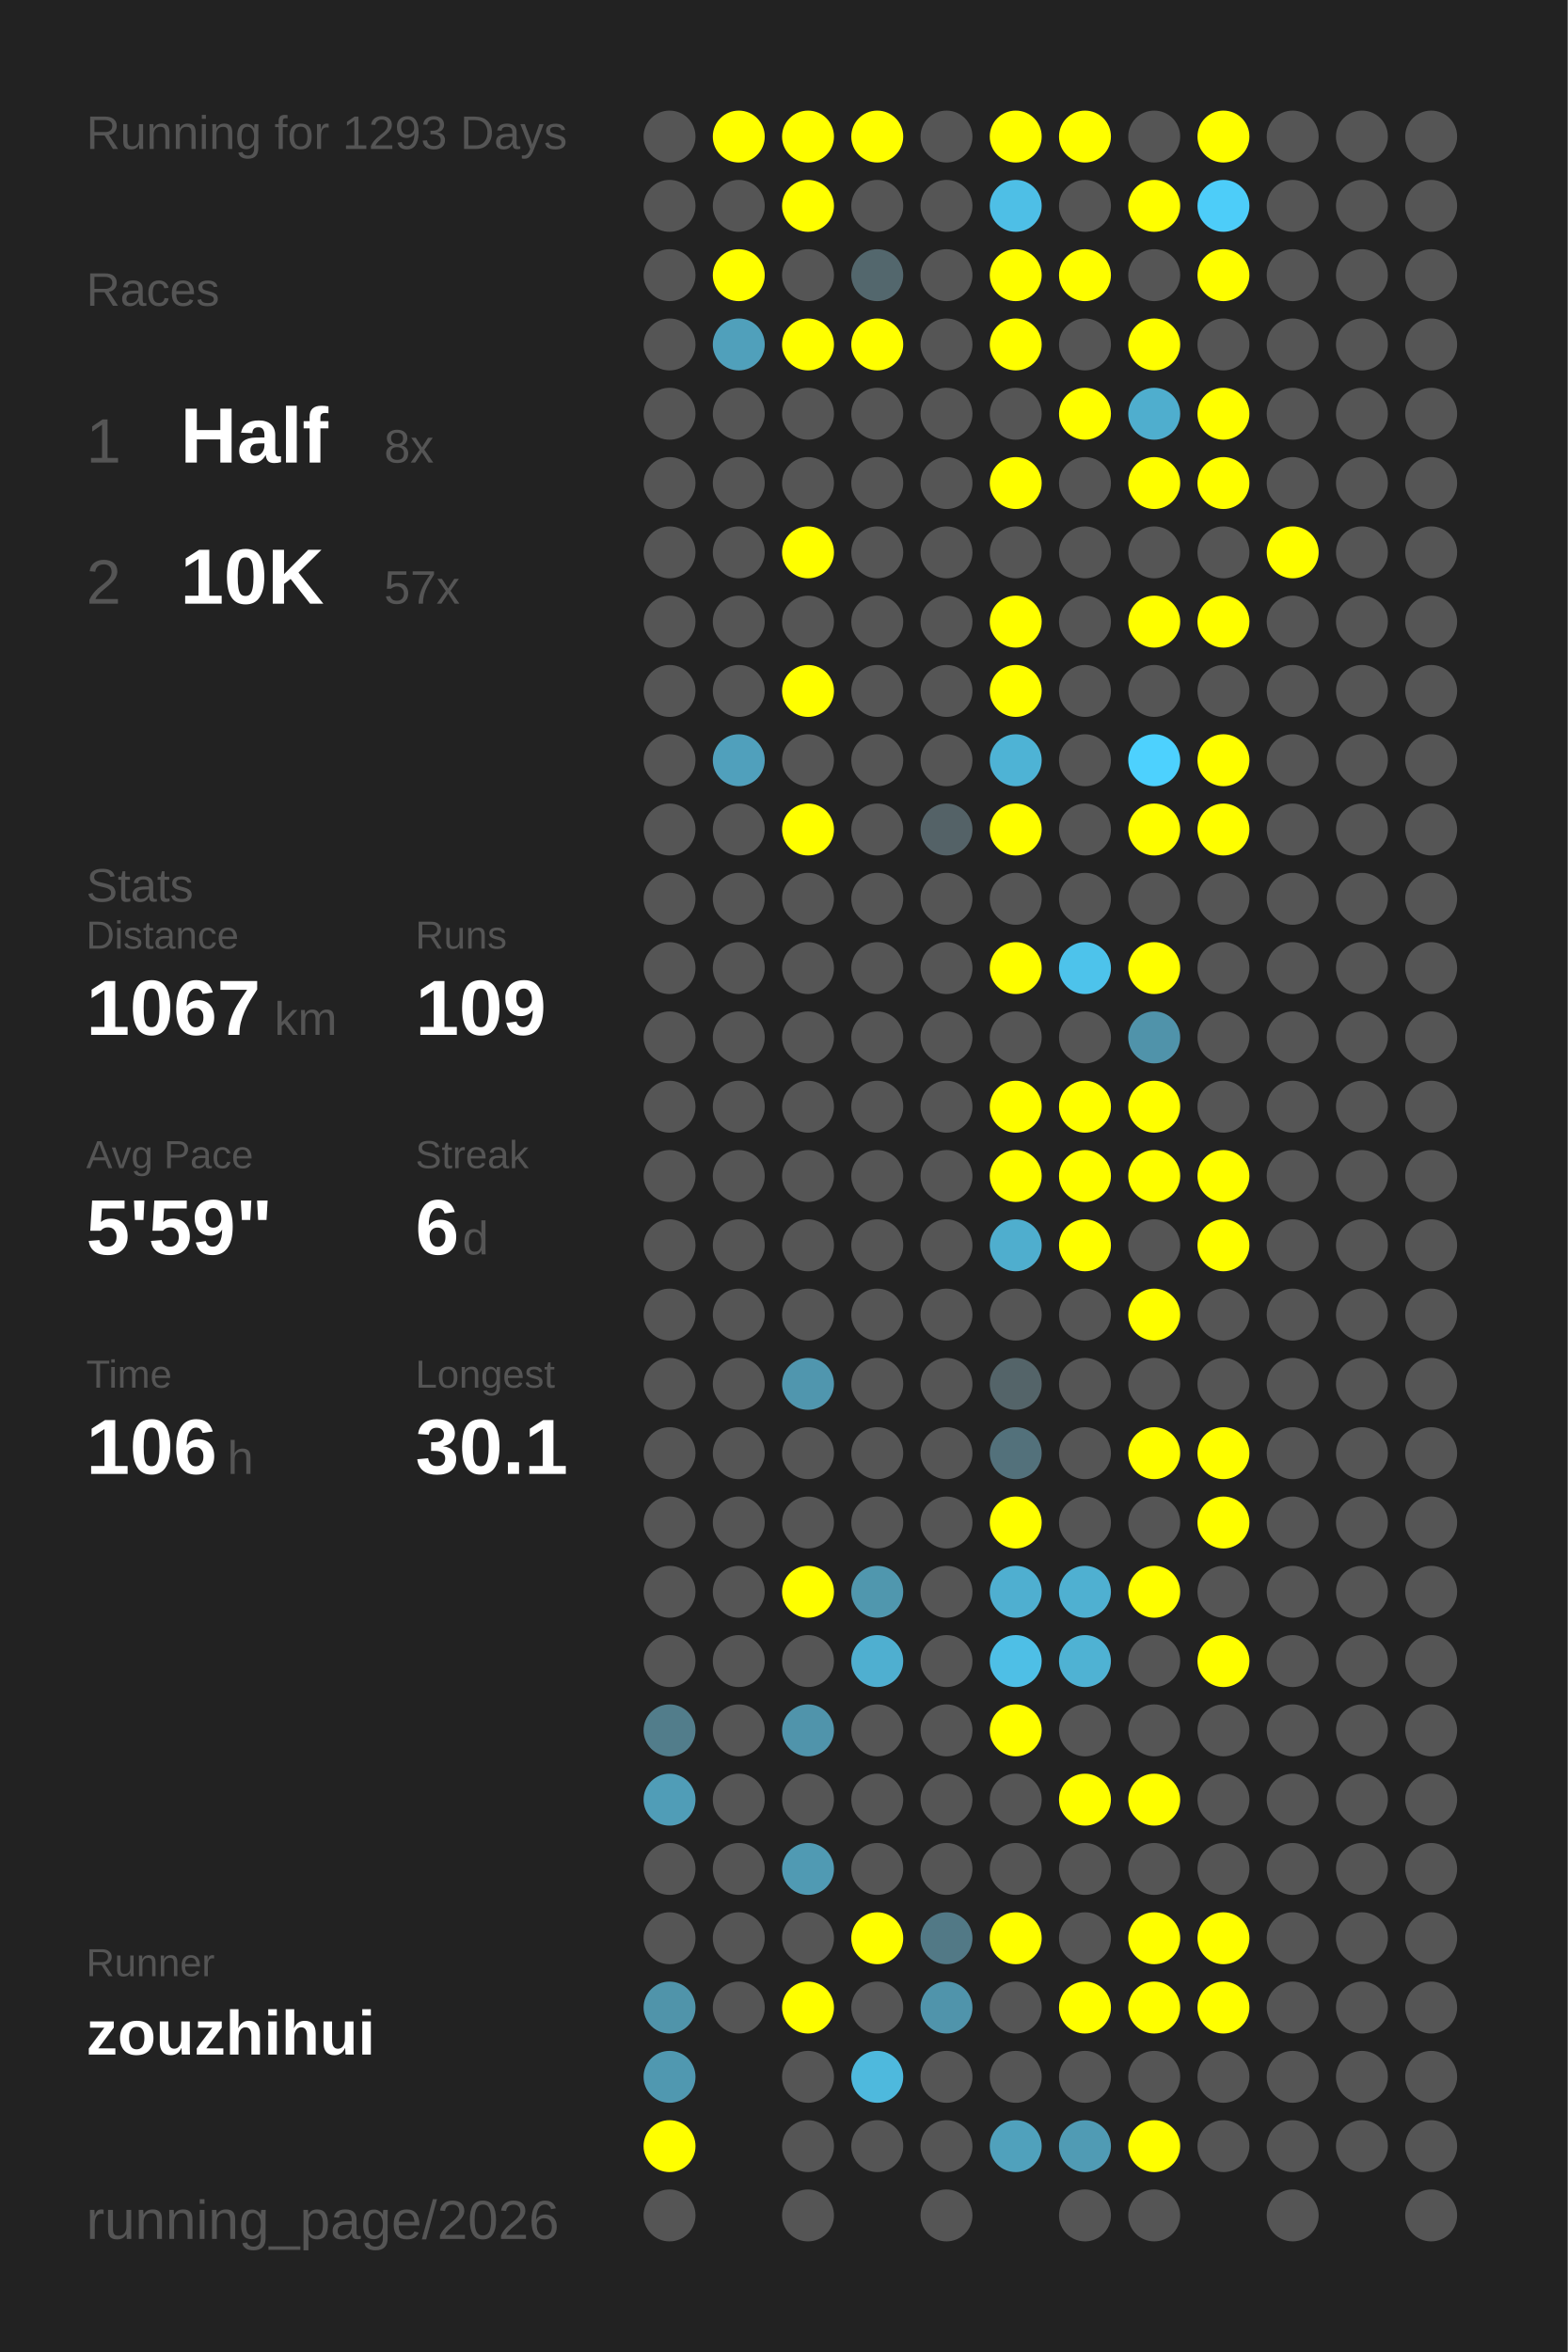
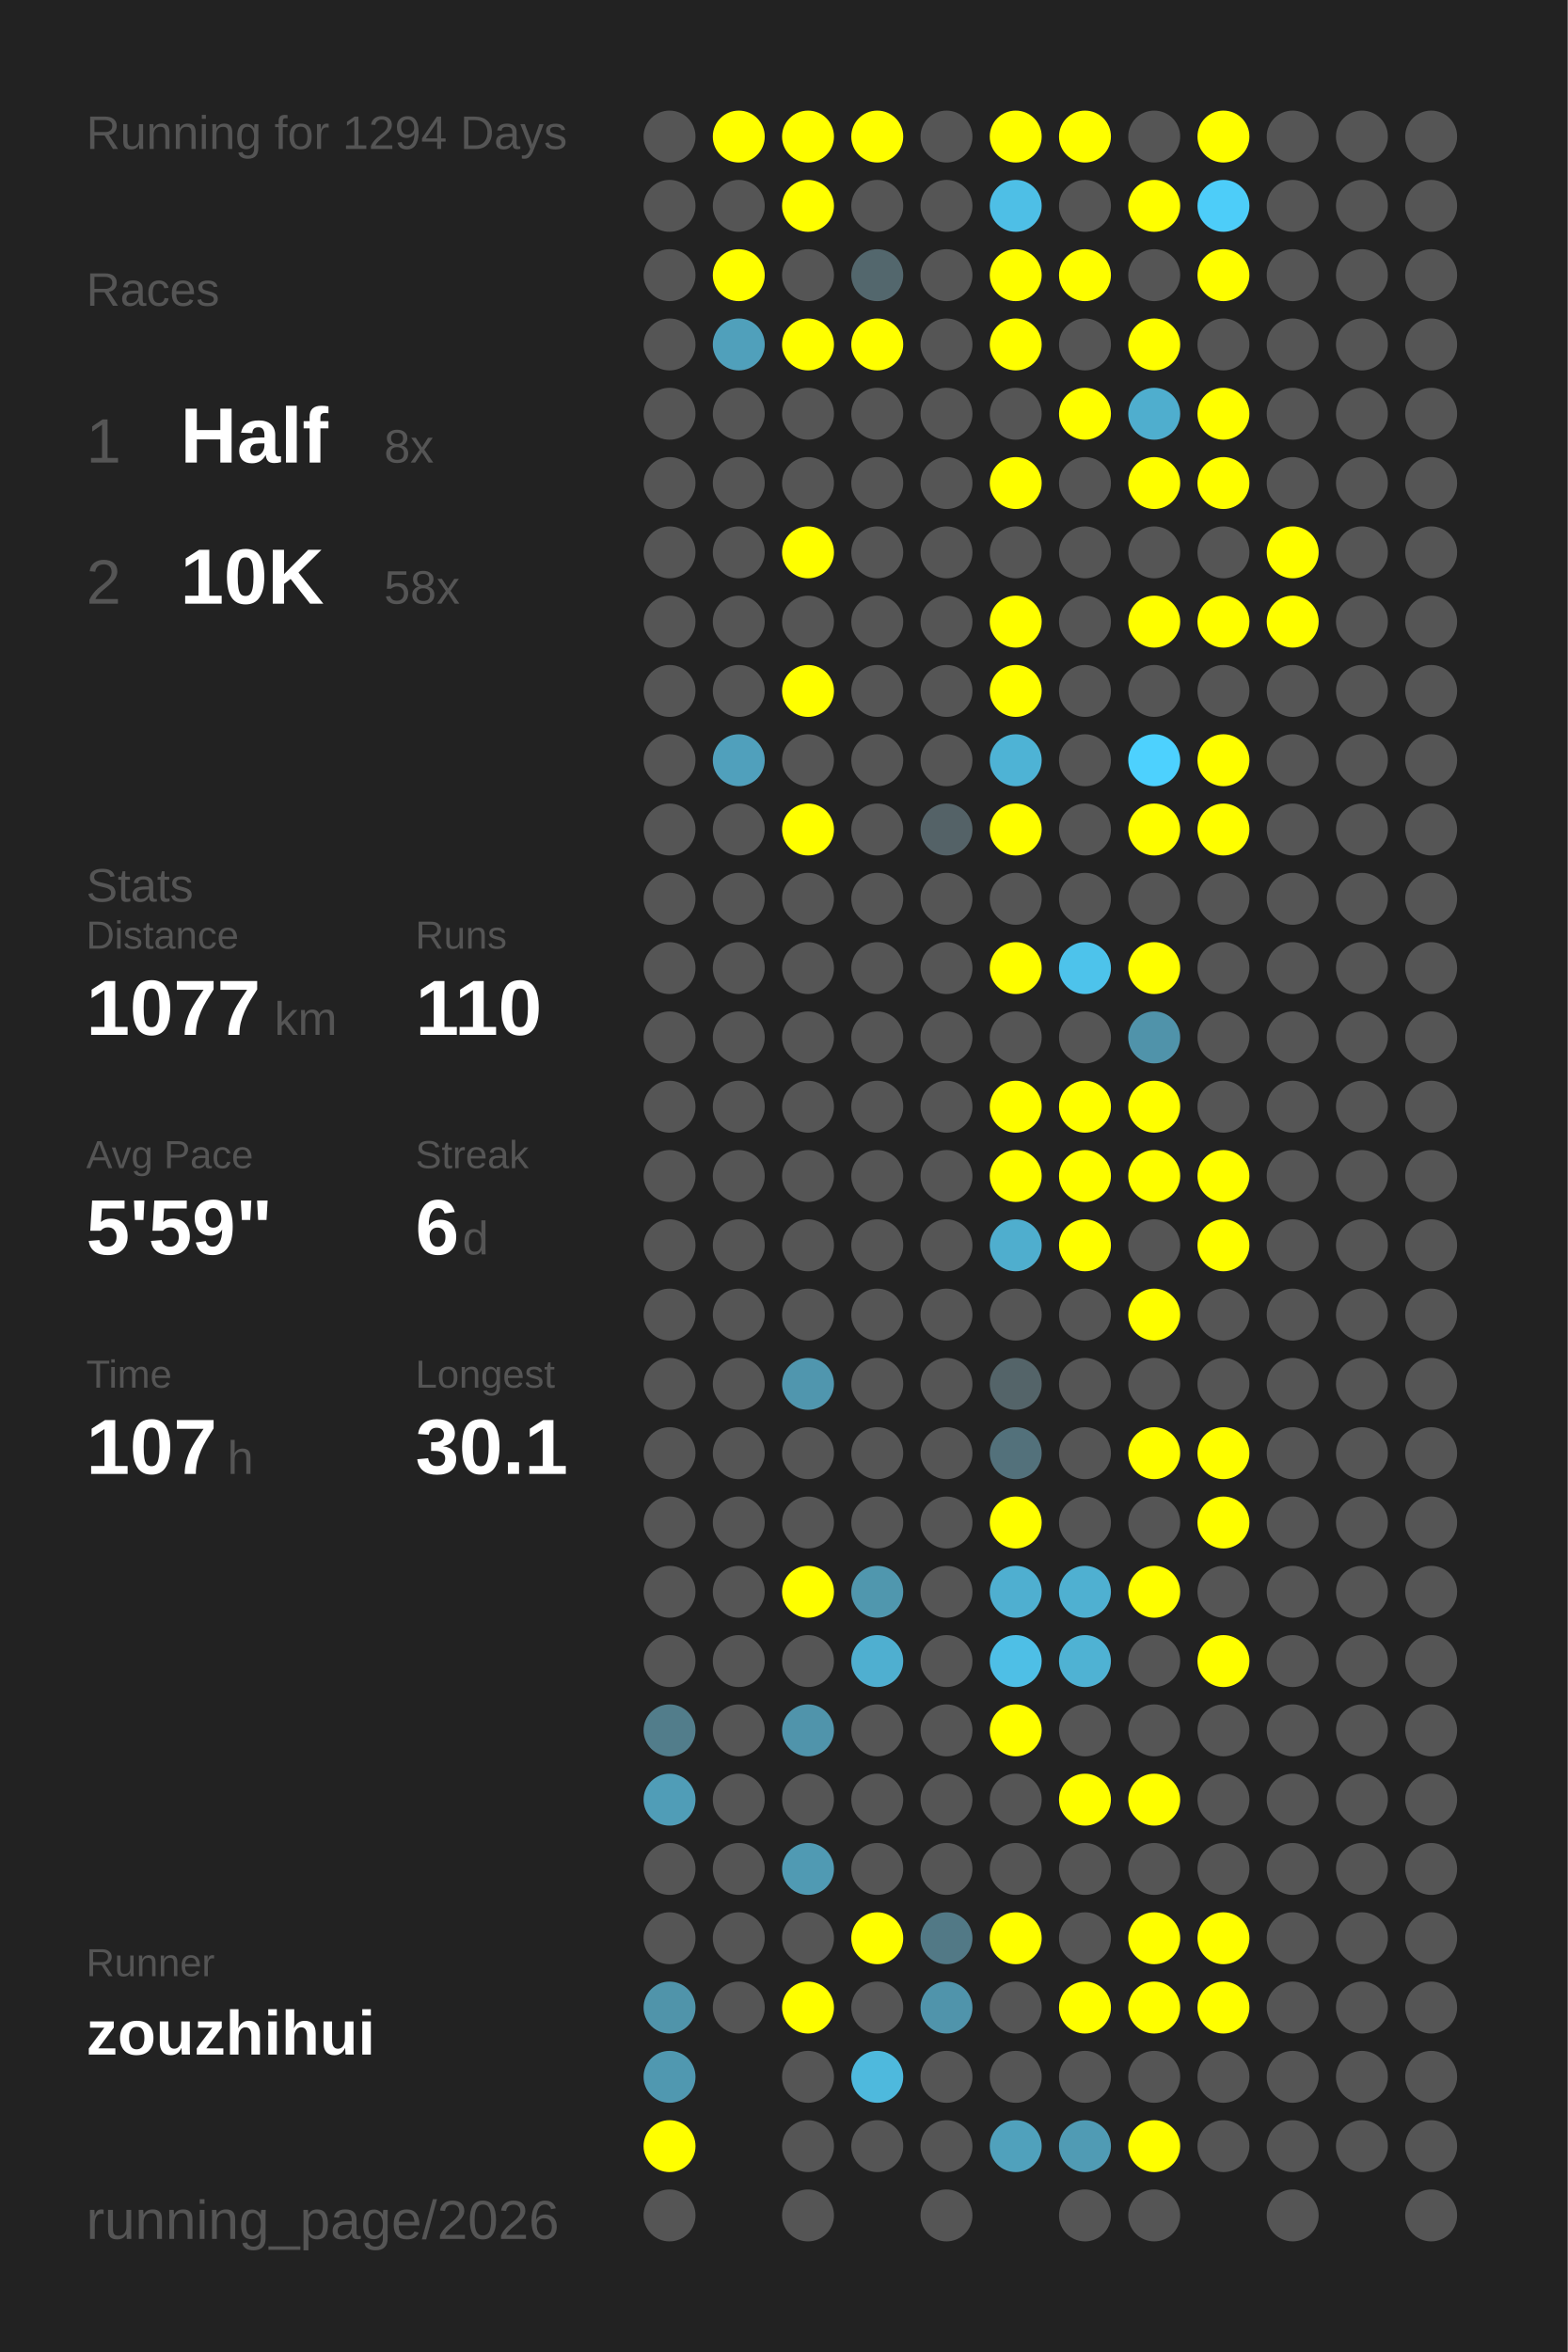
<svg xmlns="http://www.w3.org/2000/svg" baseProfile="full" height="300mm" version="1.1" viewBox="0,0,200,300" width="200mm">
  <defs />
  <rect fill="#222222" height="300" width="200" x="0" y="0" />
-   <text fill="#555555" style="font-size:6px; font-family:Arial;" x="11" y="19">Running for 1293 Days</text>
+   <text fill="#555555" style="font-size:6px; font-family:Arial;" x="11" y="19">Running for 1294 Days</text>
  <text fill="#555555" style="font-size:6px; font-family:Arial;" x="11" y="39">Races</text>
  <text fill="#555555" style="font-size:8px; font-family:Arial;" x="11" y="59">1</text>
  <text fill="#FFFFFF" style="font-size:10px; font-family:Arial; font-weight:bold;" x="23" y="59">Half</text>
  <text fill="#555555" style="font-size:6px; font-family:Arial;" x="49" y="59">8x</text>
  <text fill="#555555" style="font-size:8px; font-family:Arial;" x="11" y="77">2</text>
  <text fill="#FFFFFF" style="font-size:10px; font-family:Arial; font-weight:bold;" x="23" y="77">10K</text>
-   <text fill="#555555" style="font-size:6px; font-family:Arial;" x="49" y="77">57x</text>
+   <text fill="#555555" style="font-size:6px; font-family:Arial;" x="49" y="77">58x</text>
  <text fill="#555555" style="font-size:6px; font-family:Arial;" x="11" y="115">Stats</text>
  <text fill="#555555" style="font-size:5px; font-family:Arial;" x="11" y="121">Distance</text>
-   <text fill="#FFFFFF" style="font-size:10px; font-family:Arial; font-weight:bold;" x="11" y="132">1067</text>
+   <text fill="#FFFFFF" style="font-size:10px; font-family:Arial; font-weight:bold;" x="11" y="132">1077</text>
  <text fill="#555555" style="font-size:6px; font-family:Arial;" x="35" y="132">km</text>
  <text fill="#555555" style="font-size:5px; font-family:Arial;" x="53" y="121">Runs</text>
-   <text fill="#FFFFFF" style="font-size:10px; font-family:Arial; font-weight:bold;" x="53" y="132">109</text>
+   <text fill="#FFFFFF" style="font-size:10px; font-family:Arial; font-weight:bold;" x="53" y="132">110</text>
  <text fill="#555555" style="font-size:5px; font-family:Arial;" x="11" y="149">Avg Pace</text>
  <text fill="#FFFFFF" style="font-size:10px; font-family:Arial; font-weight:bold;" x="11" y="160">5'59"</text>
  <text fill="#555555" style="font-size:5px; font-family:Arial;" x="53" y="149">Streak</text>
  <text fill="#FFFFFF" style="font-size:10px; font-family:Arial; font-weight:bold;" x="53" y="160">6</text>
  <text fill="#555555" style="font-size:6px; font-family:Arial;" x="59" y="160">d</text>
  <text fill="#555555" style="font-size:5px; font-family:Arial;" x="11" y="177">Time</text>
-   <text fill="#FFFFFF" style="font-size:10px; font-family:Arial; font-weight:bold;" x="11" y="188">106</text>
+   <text fill="#FFFFFF" style="font-size:10px; font-family:Arial; font-weight:bold;" x="11" y="188">107</text>
  <text fill="#555555" style="font-size:6px; font-family:Arial;" x="29" y="188">h</text>
  <text fill="#555555" style="font-size:5px; font-family:Arial;" x="53" y="177">Longest</text>
  <text fill="#FFFFFF" style="font-size:10px; font-family:Arial; font-weight:bold;" x="53" y="188">30.1</text>
  <text fill="#555555" style="font-size:5px; font-family:Arial;" x="11" y="252.065">Runner</text>
  <text fill="#FFFFFF" style="font-size:8px; font-family:Arial; font-weight:bold;" x="11" y="262.065">zouzhihui</text>
  <text fill="#555555" style="font-size:7px; font-family:Arial;" x="11" y="285.581">running_page/2026</text>
  <circle cx="85.417" cy="17.419" fill="#555555" r="3.312" />
  <circle cx="85.417" cy="26.258" fill="#555555" r="3.312" />
  <circle cx="85.417" cy="35.097" fill="#555555" r="3.312" />
  <circle cx="85.417" cy="43.935" fill="#555555" r="3.312" />
  <circle cx="85.417" cy="52.774" fill="#555555" r="3.312" />
  <circle cx="85.417" cy="61.613" fill="#555555" r="3.312" />
  <circle cx="85.417" cy="70.452" fill="#555555" r="3.312" />
  <circle cx="85.417" cy="79.29" fill="#555555" r="3.312" />
  <circle cx="85.417" cy="88.129" fill="#555555" r="3.312" />
  <circle cx="85.417" cy="96.968" fill="#555555" r="3.312" />
  <circle cx="85.417" cy="105.806" fill="#555555" r="3.312" />
  <circle cx="85.417" cy="114.645" fill="#555555" r="3.312" />
  <circle cx="85.417" cy="123.484" fill="#555555" r="3.312" />
  <circle cx="85.417" cy="132.323" fill="#555555" r="3.312" />
  <circle cx="85.417" cy="141.161" fill="#555555" r="3.312" />
  <circle cx="85.417" cy="150" fill="#555555" r="3.312" />
  <circle cx="85.417" cy="158.839" fill="#555555" r="3.312" />
  <circle cx="85.417" cy="167.677" fill="#555555" r="3.312" />
  <circle cx="85.417" cy="176.516" fill="#555555" r="3.312" />
  <circle cx="85.417" cy="185.355" fill="#555555" r="3.312" />
  <circle cx="85.417" cy="194.194" fill="#555555" r="3.312" />
  <circle cx="85.417" cy="203.032" fill="#555555" r="3.312" />
  <circle cx="85.417" cy="211.871" fill="#555555" r="3.312" />
  <circle cx="85.417" cy="220.71" fill="#527d8b" r="3.312" />
  <circle cx="85.417" cy="229.548" fill="#509db7" r="3.312" />
  <circle cx="85.417" cy="238.387" fill="#555555" r="3.312" />
  <circle cx="85.417" cy="247.226" fill="#555555" r="3.312" />
  <circle cx="85.417" cy="256.065" fill="#5094aa" r="3.312" />
  <circle cx="85.417" cy="264.903" fill="#5098b0" r="3.312" />
  <circle cx="85.417" cy="273.742" fill="#FFFF00" r="3.312" />
  <circle cx="85.417" cy="282.581" fill="#555555" r="3.312" />
  <circle cx="94.25" cy="17.419" fill="#FFFF00" r="3.312" />
  <circle cx="94.25" cy="26.258" fill="#555555" r="3.312" />
  <circle cx="94.25" cy="35.097" fill="#FFFF00" r="3.312" />
  <circle cx="94.25" cy="43.935" fill="#50a0bb" r="3.312" />
  <circle cx="94.25" cy="52.774" fill="#555555" r="3.312" />
  <circle cx="94.25" cy="61.613" fill="#555555" r="3.312" />
  <circle cx="94.25" cy="70.452" fill="#555555" r="3.312" />
  <circle cx="94.25" cy="79.29" fill="#555555" r="3.312" />
  <circle cx="94.25" cy="88.129" fill="#555555" r="3.312" />
  <circle cx="94.25" cy="96.968" fill="#50a0bc" r="3.312" />
  <circle cx="94.25" cy="105.806" fill="#555555" r="3.312" />
  <circle cx="94.25" cy="114.645" fill="#555555" r="3.312" />
  <circle cx="94.25" cy="123.484" fill="#555555" r="3.312" />
  <circle cx="94.25" cy="132.323" fill="#555555" r="3.312" />
  <circle cx="94.25" cy="141.161" fill="#555555" r="3.312" />
  <circle cx="94.25" cy="150" fill="#555555" r="3.312" />
  <circle cx="94.25" cy="158.839" fill="#555555" r="3.312" />
  <circle cx="94.25" cy="167.677" fill="#555555" r="3.312" />
  <circle cx="94.25" cy="176.516" fill="#555555" r="3.312" />
  <circle cx="94.25" cy="185.355" fill="#555555" r="3.312" />
  <circle cx="94.25" cy="194.194" fill="#555555" r="3.312" />
  <circle cx="94.25" cy="203.032" fill="#555555" r="3.312" />
  <circle cx="94.25" cy="211.871" fill="#555555" r="3.312" />
  <circle cx="94.25" cy="220.71" fill="#555555" r="3.312" />
  <circle cx="94.25" cy="229.548" fill="#555555" r="3.312" />
  <circle cx="94.25" cy="238.387" fill="#555555" r="3.312" />
  <circle cx="94.25" cy="247.226" fill="#555555" r="3.312" />
  <circle cx="94.25" cy="256.065" fill="#555555" r="3.312" />
  <circle cx="103.083" cy="17.419" fill="#FFFF00" r="3.312" />
  <circle cx="103.083" cy="26.258" fill="#FFFF00" r="3.312" />
  <circle cx="103.083" cy="35.097" fill="#555555" r="3.312" />
  <circle cx="103.083" cy="43.935" fill="#FFFF00" r="3.312" />
  <circle cx="103.083" cy="52.774" fill="#555555" r="3.312" />
  <circle cx="103.083" cy="61.613" fill="#555555" r="3.312" />
  <circle cx="103.083" cy="70.452" fill="#FFFF00" r="3.312" />
  <circle cx="103.083" cy="79.29" fill="#555555" r="3.312" />
  <circle cx="103.083" cy="88.129" fill="#FFFF00" r="3.312" />
  <circle cx="103.083" cy="96.968" fill="#555555" r="3.312" />
  <circle cx="103.083" cy="105.806" fill="#FFFF00" r="3.312" />
  <circle cx="103.083" cy="114.645" fill="#555555" r="3.312" />
  <circle cx="103.083" cy="123.484" fill="#555555" r="3.312" />
  <circle cx="103.083" cy="132.323" fill="#555555" r="3.312" />
  <circle cx="103.083" cy="141.161" fill="#555555" r="3.312" />
  <circle cx="103.083" cy="150" fill="#555555" r="3.312" />
  <circle cx="103.083" cy="158.839" fill="#555555" r="3.312" />
  <circle cx="103.083" cy="167.677" fill="#555555" r="3.312" />
  <circle cx="103.083" cy="176.516" fill="#5096ae" r="3.312" />
  <circle cx="103.083" cy="185.355" fill="#555555" r="3.312" />
  <circle cx="103.083" cy="194.194" fill="#555555" r="3.312" />
  <circle cx="103.083" cy="203.032" fill="#FFFF00" r="3.312" />
  <circle cx="103.083" cy="211.871" fill="#555555" r="3.312" />
  <circle cx="103.083" cy="220.71" fill="#5094ab" r="3.312" />
  <circle cx="103.083" cy="229.548" fill="#555555" r="3.312" />
  <circle cx="103.083" cy="238.387" fill="#509ab3" r="3.312" />
  <circle cx="103.083" cy="247.226" fill="#555555" r="3.312" />
  <circle cx="103.083" cy="256.065" fill="#FFFF00" r="3.312" />
  <circle cx="103.083" cy="264.903" fill="#555555" r="3.312" />
  <circle cx="103.083" cy="273.742" fill="#555555" r="3.312" />
  <circle cx="103.083" cy="282.581" fill="#555555" r="3.312" />
  <circle cx="111.917" cy="17.419" fill="#FFFF00" r="3.312" />
  <circle cx="111.917" cy="26.258" fill="#555555" r="3.312" />
  <circle cx="111.917" cy="35.097" fill="#53676d" r="3.312" />
  <circle cx="111.917" cy="43.935" fill="#FFFF00" r="3.312" />
  <circle cx="111.917" cy="52.774" fill="#555555" r="3.312" />
  <circle cx="111.917" cy="61.613" fill="#555555" r="3.312" />
  <circle cx="111.917" cy="70.452" fill="#555555" r="3.312" />
  <circle cx="111.917" cy="79.29" fill="#555555" r="3.312" />
  <circle cx="111.917" cy="88.129" fill="#555555" r="3.312" />
  <circle cx="111.917" cy="96.968" fill="#555555" r="3.312" />
  <circle cx="111.917" cy="105.806" fill="#555555" r="3.312" />
  <circle cx="111.917" cy="114.645" fill="#555555" r="3.312" />
  <circle cx="111.917" cy="123.484" fill="#555555" r="3.312" />
  <circle cx="111.917" cy="132.323" fill="#555555" r="3.312" />
  <circle cx="111.917" cy="141.161" fill="#555555" r="3.312" />
  <circle cx="111.917" cy="150" fill="#555555" r="3.312" />
  <circle cx="111.917" cy="158.839" fill="#555555" r="3.312" />
  <circle cx="111.917" cy="167.677" fill="#555555" r="3.312" />
  <circle cx="111.917" cy="176.516" fill="#555555" r="3.312" />
  <circle cx="111.917" cy="185.355" fill="#555555" r="3.312" />
  <circle cx="111.917" cy="194.194" fill="#555555" r="3.312" />
  <circle cx="111.917" cy="203.032" fill="#5097ae" r="3.312" />
  <circle cx="111.917" cy="211.871" fill="#4fafd0" r="3.312" />
  <circle cx="111.917" cy="220.71" fill="#555555" r="3.312" />
  <circle cx="111.917" cy="229.548" fill="#555555" r="3.312" />
  <circle cx="111.917" cy="238.387" fill="#555555" r="3.312" />
  <circle cx="111.917" cy="247.226" fill="#FFFF00" r="3.312" />
  <circle cx="111.917" cy="256.065" fill="#555555" r="3.312" />
  <circle cx="111.917" cy="264.903" fill="#4eb9dd" r="3.312" />
  <circle cx="111.917" cy="273.742" fill="#555555" r="3.312" />
  <circle cx="120.75" cy="17.419" fill="#555555" r="3.312" />
  <circle cx="120.75" cy="26.258" fill="#555555" r="3.312" />
  <circle cx="120.75" cy="35.097" fill="#555555" r="3.312" />
  <circle cx="120.75" cy="43.935" fill="#555555" r="3.312" />
  <circle cx="120.75" cy="52.774" fill="#555555" r="3.312" />
  <circle cx="120.75" cy="61.613" fill="#555555" r="3.312" />
  <circle cx="120.75" cy="70.452" fill="#555555" r="3.312" />
  <circle cx="120.75" cy="79.29" fill="#555555" r="3.312" />
  <circle cx="120.75" cy="88.129" fill="#555555" r="3.312" />
  <circle cx="120.75" cy="96.968" fill="#555555" r="3.312" />
  <circle cx="120.75" cy="105.806" fill="#546267" r="3.312" />
  <circle cx="120.75" cy="114.645" fill="#555555" r="3.312" />
  <circle cx="120.75" cy="123.484" fill="#555555" r="3.312" />
  <circle cx="120.75" cy="132.323" fill="#555555" r="3.312" />
  <circle cx="120.75" cy="141.161" fill="#555555" r="3.312" />
  <circle cx="120.75" cy="150" fill="#555555" r="3.312" />
  <circle cx="120.75" cy="158.839" fill="#555555" r="3.312" />
  <circle cx="120.75" cy="167.677" fill="#555555" r="3.312" />
  <circle cx="120.75" cy="176.516" fill="#555555" r="3.312" />
  <circle cx="120.75" cy="185.355" fill="#555555" r="3.312" />
  <circle cx="120.75" cy="194.194" fill="#555555" r="3.312" />
  <circle cx="120.75" cy="203.032" fill="#555555" r="3.312" />
  <circle cx="120.75" cy="211.871" fill="#555555" r="3.312" />
  <circle cx="120.75" cy="220.71" fill="#555555" r="3.312" />
  <circle cx="120.75" cy="229.548" fill="#555555" r="3.312" />
  <circle cx="120.75" cy="238.387" fill="#555555" r="3.312" />
  <circle cx="120.75" cy="247.226" fill="#527986" r="3.312" />
  <circle cx="120.75" cy="256.065" fill="#5094ab" r="3.312" />
  <circle cx="120.75" cy="264.903" fill="#555555" r="3.312" />
  <circle cx="120.75" cy="273.742" fill="#555555" r="3.312" />
  <circle cx="120.75" cy="282.581" fill="#555555" r="3.312" />
  <circle cx="129.583" cy="17.419" fill="#FFFF00" r="3.312" />
  <circle cx="129.583" cy="26.258" fill="#4ebfe6" r="3.312" />
  <circle cx="129.583" cy="35.097" fill="#FFFF00" r="3.312" />
  <circle cx="129.583" cy="43.935" fill="#FFFF00" r="3.312" />
  <circle cx="129.583" cy="52.774" fill="#555555" r="3.312" />
  <circle cx="129.583" cy="61.613" fill="#FFFF00" r="3.312" />
  <circle cx="129.583" cy="70.452" fill="#555555" r="3.312" />
  <circle cx="129.583" cy="79.29" fill="#FFFF00" r="3.312" />
  <circle cx="129.583" cy="88.129" fill="#FFFF00" r="3.312" />
  <circle cx="129.583" cy="96.968" fill="#4eb3d5" r="3.312" />
  <circle cx="129.583" cy="105.806" fill="#FFFF00" r="3.312" />
  <circle cx="129.583" cy="114.645" fill="#555555" r="3.312" />
  <circle cx="129.583" cy="123.484" fill="#FFFF00" r="3.312" />
  <circle cx="129.583" cy="132.323" fill="#555555" r="3.312" />
  <circle cx="129.583" cy="141.161" fill="#FFFF00" r="3.312" />
  <circle cx="129.583" cy="150" fill="#FFFF00" r="3.312" />
  <circle cx="129.583" cy="158.839" fill="#4faece" r="3.312" />
  <circle cx="129.583" cy="167.677" fill="#555555" r="3.312" />
  <circle cx="129.583" cy="176.516" fill="#546469" r="3.312" />
  <circle cx="129.583" cy="185.355" fill="#53717b" r="3.312" />
  <circle cx="129.583" cy="194.194" fill="#FFFF00" r="3.312" />
  <circle cx="129.583" cy="203.032" fill="#4fafd0" r="3.312" />
  <circle cx="129.583" cy="211.871" fill="#4ebfe6" r="3.312" />
  <circle cx="129.583" cy="220.71" fill="#FFFF00" r="3.312" />
  <circle cx="129.583" cy="229.548" fill="#555555" r="3.312" />
  <circle cx="129.583" cy="238.387" fill="#555555" r="3.312" />
  <circle cx="129.583" cy="247.226" fill="#FFFF00" r="3.312" />
  <circle cx="129.583" cy="256.065" fill="#555555" r="3.312" />
  <circle cx="129.583" cy="264.903" fill="#555555" r="3.312" />
  <circle cx="129.583" cy="273.742" fill="#50a1bc" r="3.312" />
  <circle cx="138.417" cy="17.419" fill="#FFFF00" r="3.312" />
  <circle cx="138.417" cy="26.258" fill="#555555" r="3.312" />
  <circle cx="138.417" cy="35.097" fill="#FFFF00" r="3.312" />
  <circle cx="138.417" cy="43.935" fill="#555555" r="3.312" />
  <circle cx="138.417" cy="52.774" fill="#FFFF00" r="3.312" />
  <circle cx="138.417" cy="61.613" fill="#555555" r="3.312" />
  <circle cx="138.417" cy="70.452" fill="#555555" r="3.312" />
  <circle cx="138.417" cy="79.29" fill="#555555" r="3.312" />
  <circle cx="138.417" cy="88.129" fill="#555555" r="3.312" />
  <circle cx="138.417" cy="96.968" fill="#555555" r="3.312" />
  <circle cx="138.417" cy="105.806" fill="#555555" r="3.312" />
  <circle cx="138.417" cy="114.645" fill="#555555" r="3.312" />
  <circle cx="138.417" cy="123.484" fill="#4dc3eb" r="3.312" />
  <circle cx="138.417" cy="132.323" fill="#555555" r="3.312" />
  <circle cx="138.417" cy="141.161" fill="#FFFF00" r="3.312" />
  <circle cx="138.417" cy="150" fill="#FFFF00" r="3.312" />
  <circle cx="138.417" cy="158.839" fill="#FFFF00" r="3.312" />
  <circle cx="138.417" cy="167.677" fill="#555555" r="3.312" />
  <circle cx="138.417" cy="176.516" fill="#555555" r="3.312" />
  <circle cx="138.417" cy="185.355" fill="#555555" r="3.312" />
  <circle cx="138.417" cy="194.194" fill="#555555" r="3.312" />
  <circle cx="138.417" cy="203.032" fill="#4fb0d1" r="3.312" />
  <circle cx="138.417" cy="211.871" fill="#4fb2d3" r="3.312" />
  <circle cx="138.417" cy="220.71" fill="#555555" r="3.312" />
  <circle cx="138.417" cy="229.548" fill="#FFFF00" r="3.312" />
  <circle cx="138.417" cy="238.387" fill="#555555" r="3.312" />
  <circle cx="138.417" cy="247.226" fill="#555555" r="3.312" />
  <circle cx="138.417" cy="256.065" fill="#FFFF00" r="3.312" />
  <circle cx="138.417" cy="264.903" fill="#555555" r="3.312" />
  <circle cx="138.417" cy="273.742" fill="#509bb4" r="3.312" />
  <circle cx="138.417" cy="282.581" fill="#555555" r="3.312" />
  <circle cx="147.25" cy="17.419" fill="#555555" r="3.312" />
  <circle cx="147.25" cy="26.258" fill="#FFFF00" r="3.312" />
  <circle cx="147.25" cy="35.097" fill="#555555" r="3.312" />
  <circle cx="147.25" cy="43.935" fill="#FFFF00" r="3.312" />
  <circle cx="147.25" cy="52.774" fill="#4faece" r="3.312" />
  <circle cx="147.25" cy="61.613" fill="#FFFF00" r="3.312" />
  <circle cx="147.25" cy="70.452" fill="#555555" r="3.312" />
  <circle cx="147.25" cy="79.29" fill="#FFFF00" r="3.312" />
  <circle cx="147.25" cy="88.129" fill="#555555" r="3.312" />
  <circle cx="147.25" cy="96.968" fill="#4dd1fe" r="3.312" />
  <circle cx="147.25" cy="105.806" fill="#FFFF00" r="3.312" />
  <circle cx="147.25" cy="114.645" fill="#555555" r="3.312" />
  <circle cx="147.25" cy="123.484" fill="#FFFF00" r="3.312" />
  <circle cx="147.25" cy="132.323" fill="#5093aa" r="3.312" />
  <circle cx="147.25" cy="141.161" fill="#FFFF00" r="3.312" />
  <circle cx="147.25" cy="150" fill="#FFFF00" r="3.312" />
  <circle cx="147.25" cy="158.839" fill="#555555" r="3.312" />
  <circle cx="147.25" cy="167.677" fill="#FFFF00" r="3.312" />
  <circle cx="147.25" cy="176.516" fill="#555555" r="3.312" />
  <circle cx="147.25" cy="185.355" fill="#FFFF00" r="3.312" />
  <circle cx="147.25" cy="194.194" fill="#555555" r="3.312" />
  <circle cx="147.25" cy="203.032" fill="#FFFF00" r="3.312" />
  <circle cx="147.25" cy="211.871" fill="#555555" r="3.312" />
  <circle cx="147.25" cy="220.71" fill="#555555" r="3.312" />
  <circle cx="147.25" cy="229.548" fill="#FFFF00" r="3.312" />
  <circle cx="147.25" cy="238.387" fill="#555555" r="3.312" />
  <circle cx="147.25" cy="247.226" fill="#FFFF00" r="3.312" />
  <circle cx="147.25" cy="256.065" fill="#FFFF00" r="3.312" />
  <circle cx="147.25" cy="264.903" fill="#555555" r="3.312" />
  <circle cx="147.25" cy="273.742" fill="#FFFF00" r="3.312" />
  <circle cx="147.25" cy="282.581" fill="#555555" r="3.312" />
  <circle cx="156.083" cy="17.419" fill="#FFFF00" r="3.312" />
  <circle cx="156.083" cy="26.258" fill="#4dcdf9" r="3.312" />
  <circle cx="156.083" cy="35.097" fill="#FFFF00" r="3.312" />
  <circle cx="156.083" cy="43.935" fill="#555555" r="3.312" />
  <circle cx="156.083" cy="52.774" fill="#FFFF00" r="3.312" />
  <circle cx="156.083" cy="61.613" fill="#FFFF00" r="3.312" />
  <circle cx="156.083" cy="70.452" fill="#555555" r="3.312" />
  <circle cx="156.083" cy="79.29" fill="#FFFF00" r="3.312" />
  <circle cx="156.083" cy="88.129" fill="#555555" r="3.312" />
  <circle cx="156.083" cy="96.968" fill="#FFFF00" r="3.312" />
  <circle cx="156.083" cy="105.806" fill="#FFFF00" r="3.312" />
  <circle cx="156.083" cy="114.645" fill="#555555" r="3.312" />
  <circle cx="156.083" cy="123.484" fill="#555555" r="3.312" />
  <circle cx="156.083" cy="132.323" fill="#555555" r="3.312" />
  <circle cx="156.083" cy="141.161" fill="#555555" r="3.312" />
  <circle cx="156.083" cy="150" fill="#FFFF00" r="3.312" />
  <circle cx="156.083" cy="158.839" fill="#FFFF00" r="3.312" />
  <circle cx="156.083" cy="167.677" fill="#555555" r="3.312" />
  <circle cx="156.083" cy="176.516" fill="#555555" r="3.312" />
  <circle cx="156.083" cy="185.355" fill="#FFFF00" r="3.312" />
  <circle cx="156.083" cy="194.194" fill="#FFFF00" r="3.312" />
  <circle cx="156.083" cy="203.032" fill="#555555" r="3.312" />
  <circle cx="156.083" cy="211.871" fill="#FFFF00" r="3.312" />
  <circle cx="156.083" cy="220.71" fill="#555555" r="3.312" />
  <circle cx="156.083" cy="229.548" fill="#555555" r="3.312" />
  <circle cx="156.083" cy="238.387" fill="#555555" r="3.312" />
  <circle cx="156.083" cy="247.226" fill="#FFFF00" r="3.312" />
  <circle cx="156.083" cy="256.065" fill="#FFFF00" r="3.312" />
  <circle cx="156.083" cy="264.903" fill="#555555" r="3.312" />
  <circle cx="156.083" cy="273.742" fill="#555555" r="3.312" />
  <circle cx="164.917" cy="17.419" fill="#555555" r="3.312" />
  <circle cx="164.917" cy="26.258" fill="#555555" r="3.312" />
  <circle cx="164.917" cy="35.097" fill="#555555" r="3.312" />
  <circle cx="164.917" cy="43.935" fill="#555555" r="3.312" />
  <circle cx="164.917" cy="52.774" fill="#555555" r="3.312" />
  <circle cx="164.917" cy="61.613" fill="#555555" r="3.312" />
  <circle cx="164.917" cy="70.452" fill="#FFFF00" r="3.312" />
-   <circle cx="164.917" cy="79.29" fill="#555555" r="3.312" />
+   <circle cx="164.917" cy="79.29" fill="#FFFF00" r="3.312" />
  <circle cx="164.917" cy="88.129" fill="#555555" r="3.312" />
  <circle cx="164.917" cy="96.968" fill="#555555" r="3.312" />
  <circle cx="164.917" cy="105.806" fill="#555555" r="3.312" />
  <circle cx="164.917" cy="114.645" fill="#555555" r="3.312" />
  <circle cx="164.917" cy="123.484" fill="#555555" r="3.312" />
  <circle cx="164.917" cy="132.323" fill="#555555" r="3.312" />
  <circle cx="164.917" cy="141.161" fill="#555555" r="3.312" />
  <circle cx="164.917" cy="150" fill="#555555" r="3.312" />
  <circle cx="164.917" cy="158.839" fill="#555555" r="3.312" />
  <circle cx="164.917" cy="167.677" fill="#555555" r="3.312" />
  <circle cx="164.917" cy="176.516" fill="#555555" r="3.312" />
  <circle cx="164.917" cy="185.355" fill="#555555" r="3.312" />
  <circle cx="164.917" cy="194.194" fill="#555555" r="3.312" />
  <circle cx="164.917" cy="203.032" fill="#555555" r="3.312" />
  <circle cx="164.917" cy="211.871" fill="#555555" r="3.312" />
  <circle cx="164.917" cy="220.71" fill="#555555" r="3.312" />
  <circle cx="164.917" cy="229.548" fill="#555555" r="3.312" />
  <circle cx="164.917" cy="238.387" fill="#555555" r="3.312" />
  <circle cx="164.917" cy="247.226" fill="#555555" r="3.312" />
  <circle cx="164.917" cy="256.065" fill="#555555" r="3.312" />
  <circle cx="164.917" cy="264.903" fill="#555555" r="3.312" />
  <circle cx="164.917" cy="273.742" fill="#555555" r="3.312" />
  <circle cx="164.917" cy="282.581" fill="#555555" r="3.312" />
  <circle cx="173.75" cy="17.419" fill="#555555" r="3.312" />
  <circle cx="173.75" cy="26.258" fill="#555555" r="3.312" />
  <circle cx="173.75" cy="35.097" fill="#555555" r="3.312" />
  <circle cx="173.75" cy="43.935" fill="#555555" r="3.312" />
  <circle cx="173.75" cy="52.774" fill="#555555" r="3.312" />
  <circle cx="173.75" cy="61.613" fill="#555555" r="3.312" />
  <circle cx="173.75" cy="70.452" fill="#555555" r="3.312" />
  <circle cx="173.75" cy="79.29" fill="#555555" r="3.312" />
  <circle cx="173.75" cy="88.129" fill="#555555" r="3.312" />
  <circle cx="173.75" cy="96.968" fill="#555555" r="3.312" />
  <circle cx="173.75" cy="105.806" fill="#555555" r="3.312" />
  <circle cx="173.75" cy="114.645" fill="#555555" r="3.312" />
  <circle cx="173.75" cy="123.484" fill="#555555" r="3.312" />
  <circle cx="173.75" cy="132.323" fill="#555555" r="3.312" />
  <circle cx="173.75" cy="141.161" fill="#555555" r="3.312" />
  <circle cx="173.75" cy="150" fill="#555555" r="3.312" />
  <circle cx="173.75" cy="158.839" fill="#555555" r="3.312" />
  <circle cx="173.75" cy="167.677" fill="#555555" r="3.312" />
  <circle cx="173.75" cy="176.516" fill="#555555" r="3.312" />
  <circle cx="173.75" cy="185.355" fill="#555555" r="3.312" />
  <circle cx="173.75" cy="194.194" fill="#555555" r="3.312" />
  <circle cx="173.75" cy="203.032" fill="#555555" r="3.312" />
  <circle cx="173.75" cy="211.871" fill="#555555" r="3.312" />
  <circle cx="173.75" cy="220.71" fill="#555555" r="3.312" />
  <circle cx="173.75" cy="229.548" fill="#555555" r="3.312" />
  <circle cx="173.75" cy="238.387" fill="#555555" r="3.312" />
  <circle cx="173.75" cy="247.226" fill="#555555" r="3.312" />
  <circle cx="173.75" cy="256.065" fill="#555555" r="3.312" />
  <circle cx="173.75" cy="264.903" fill="#555555" r="3.312" />
  <circle cx="173.75" cy="273.742" fill="#555555" r="3.312" />
  <circle cx="182.583" cy="17.419" fill="#555555" r="3.312" />
  <circle cx="182.583" cy="26.258" fill="#555555" r="3.312" />
  <circle cx="182.583" cy="35.097" fill="#555555" r="3.312" />
  <circle cx="182.583" cy="43.935" fill="#555555" r="3.312" />
  <circle cx="182.583" cy="52.774" fill="#555555" r="3.312" />
  <circle cx="182.583" cy="61.613" fill="#555555" r="3.312" />
  <circle cx="182.583" cy="70.452" fill="#555555" r="3.312" />
  <circle cx="182.583" cy="79.29" fill="#555555" r="3.312" />
  <circle cx="182.583" cy="88.129" fill="#555555" r="3.312" />
  <circle cx="182.583" cy="96.968" fill="#555555" r="3.312" />
  <circle cx="182.583" cy="105.806" fill="#555555" r="3.312" />
  <circle cx="182.583" cy="114.645" fill="#555555" r="3.312" />
  <circle cx="182.583" cy="123.484" fill="#555555" r="3.312" />
  <circle cx="182.583" cy="132.323" fill="#555555" r="3.312" />
  <circle cx="182.583" cy="141.161" fill="#555555" r="3.312" />
  <circle cx="182.583" cy="150" fill="#555555" r="3.312" />
  <circle cx="182.583" cy="158.839" fill="#555555" r="3.312" />
  <circle cx="182.583" cy="167.677" fill="#555555" r="3.312" />
  <circle cx="182.583" cy="176.516" fill="#555555" r="3.312" />
  <circle cx="182.583" cy="185.355" fill="#555555" r="3.312" />
  <circle cx="182.583" cy="194.194" fill="#555555" r="3.312" />
  <circle cx="182.583" cy="203.032" fill="#555555" r="3.312" />
  <circle cx="182.583" cy="211.871" fill="#555555" r="3.312" />
  <circle cx="182.583" cy="220.71" fill="#555555" r="3.312" />
  <circle cx="182.583" cy="229.548" fill="#555555" r="3.312" />
  <circle cx="182.583" cy="238.387" fill="#555555" r="3.312" />
  <circle cx="182.583" cy="247.226" fill="#555555" r="3.312" />
  <circle cx="182.583" cy="256.065" fill="#555555" r="3.312" />
  <circle cx="182.583" cy="264.903" fill="#555555" r="3.312" />
  <circle cx="182.583" cy="273.742" fill="#555555" r="3.312" />
  <circle cx="182.583" cy="282.581" fill="#555555" r="3.312" />
</svg>
